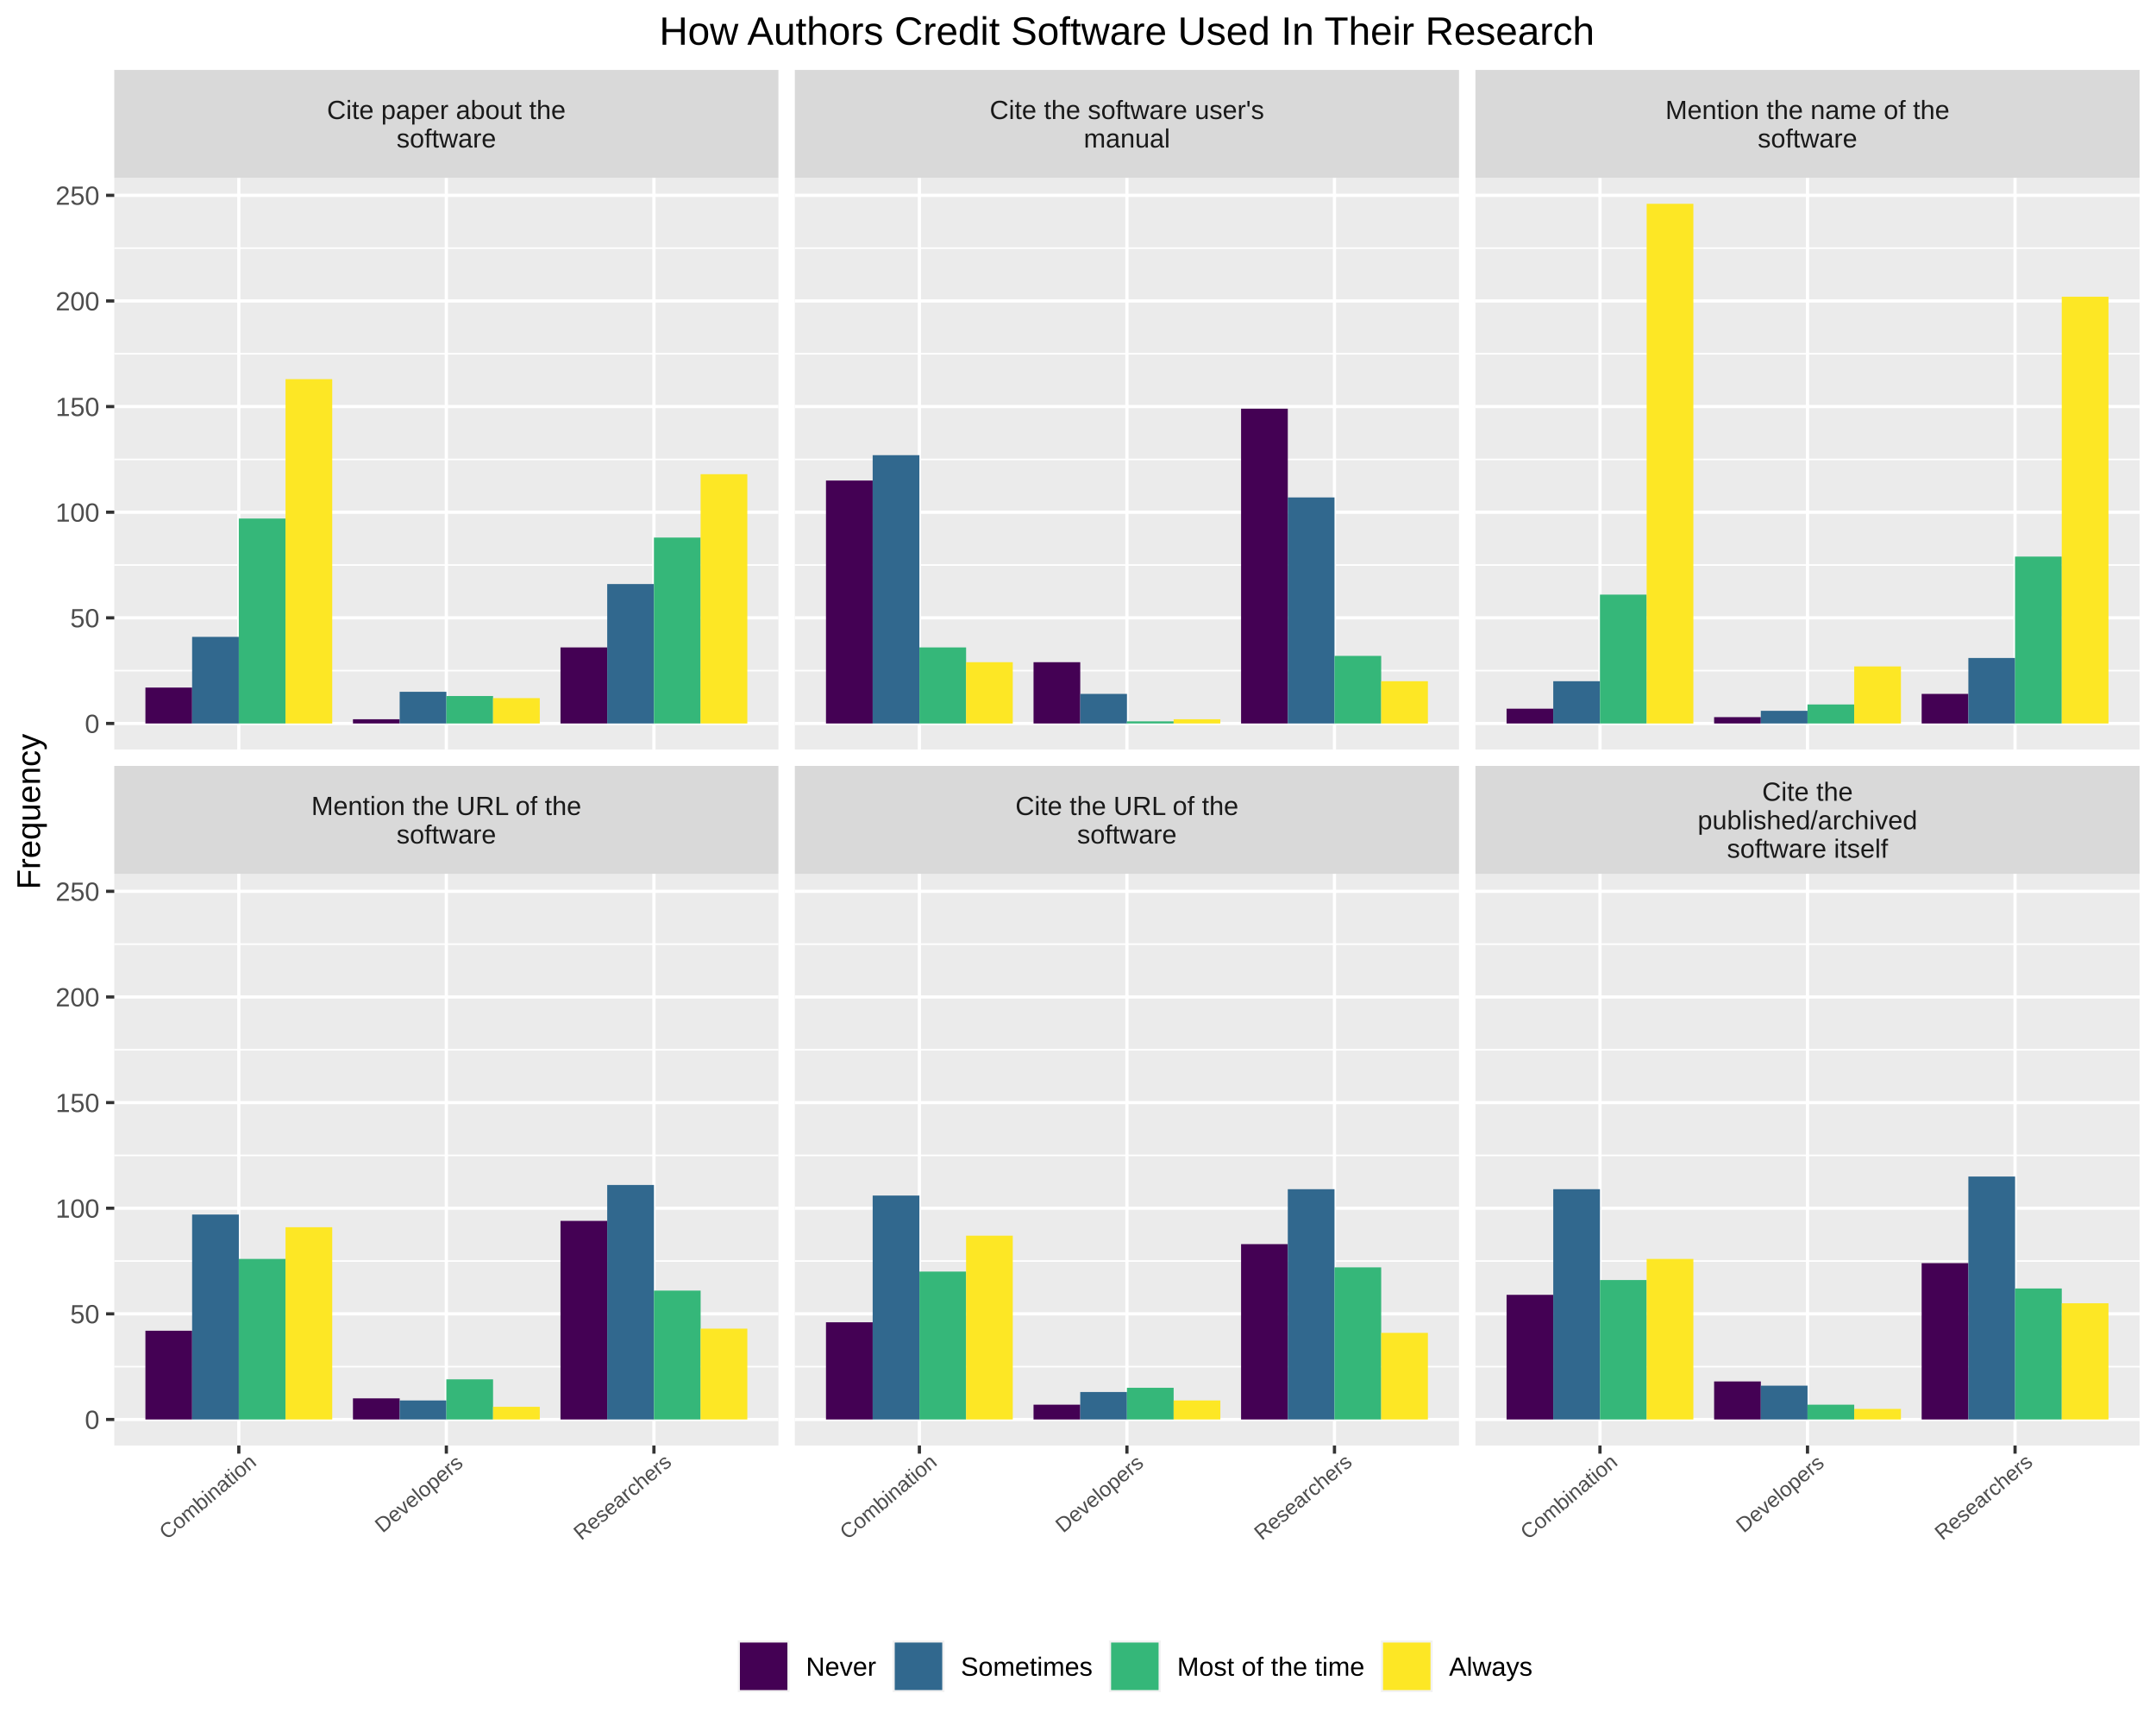
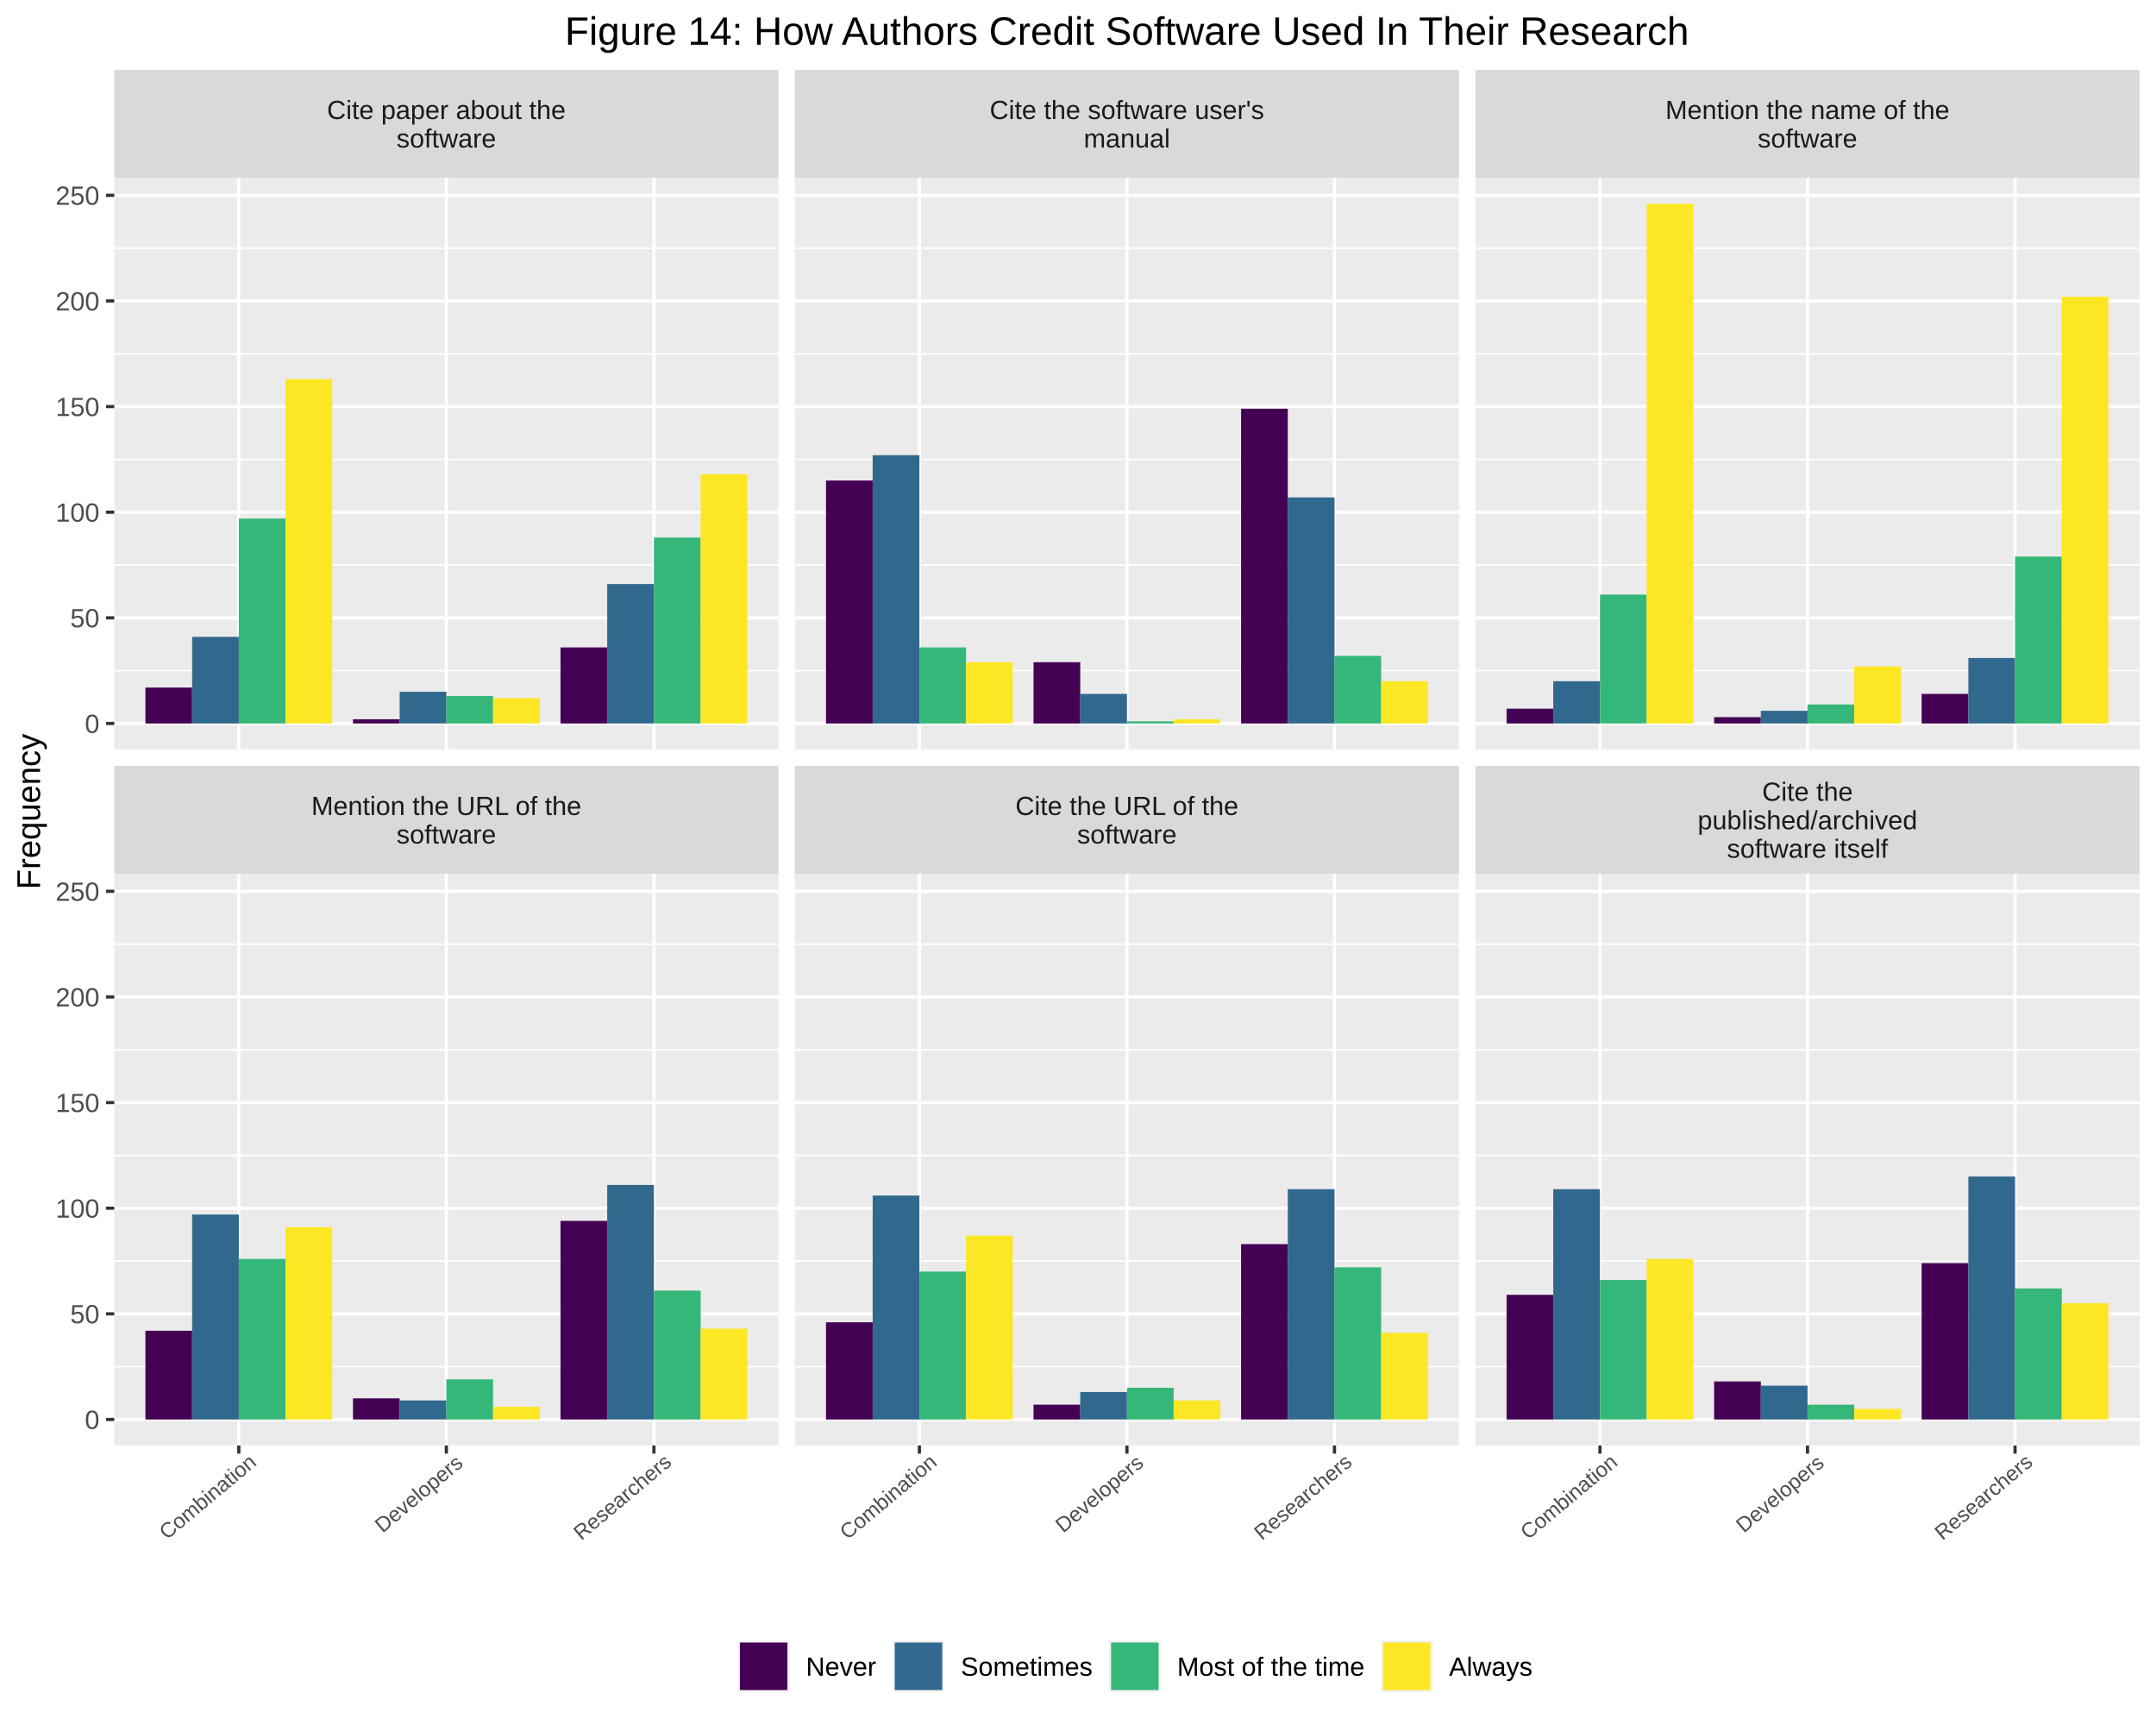
<svg xmlns="http://www.w3.org/2000/svg" class="svglite" width="720.00pt" height="576.00pt" viewBox="0 0 720.00 576.00">
  <defs>
    <style type="text/css">
    .svglite line, .svglite polyline, .svglite polygon, .svglite path, .svglite rect, .svglite circle {
      fill: none;
      stroke: #000000;
      stroke-linecap: round;
      stroke-linejoin: round;
      stroke-miterlimit: 10.00;
    }
    .svglite text {
      white-space: pre;
    }
  </style>
  </defs>
  <rect width="100%" height="100%" style="stroke: none; fill: #FFFFFF;" />
  <defs>
    <clipPath id="cpMC4wMHw3MjAuMDB8MC4wMHw1NzYuMDA=">
      <rect x="0.00" y="0.00" width="720.00" height="576.00" />
    </clipPath>
  </defs>
  <g clip-path="url(#cpMC4wMHw3MjAuMDB8MC4wMHw1NzYuMDA=)">
    <rect x="0.00" y="0.00" width="720.00" height="576.00" style="stroke-width: 1.07; stroke: #FFFFFF; fill: #FFFFFF;" />
  </g>
  <defs>
    <clipPath id="cpMzguMTZ8MjU5Ljk2fDU5LjM3fDI1MC4yNg==">
      <rect x="38.16" y="59.37" width="221.80" height="190.89" />
    </clipPath>
  </defs>
  <g clip-path="url(#cpMzguMTZ8MjU5Ljk2fDU5LjM3fDI1MC4yNg==)">
    <rect x="38.16" y="59.37" width="221.80" height="190.89" style="stroke-width: 1.07; stroke: none; fill: #EBEBEB;" />
    <polyline points="38.16,223.94 259.96,223.94 " style="stroke-width: 0.53; stroke: #FFFFFF; stroke-linecap: butt;" />
    <polyline points="38.16,188.67 259.96,188.67 " style="stroke-width: 0.53; stroke: #FFFFFF; stroke-linecap: butt;" />
    <polyline points="38.16,153.40 259.96,153.40 " style="stroke-width: 0.53; stroke: #FFFFFF; stroke-linecap: butt;" />
    <polyline points="38.16,118.13 259.96,118.13 " style="stroke-width: 0.53; stroke: #FFFFFF; stroke-linecap: butt;" />
    <polyline points="38.16,82.86 259.96,82.86 " style="stroke-width: 0.53; stroke: #FFFFFF; stroke-linecap: butt;" />
    <polyline points="38.16,241.58 259.96,241.58 " style="stroke-width: 1.07; stroke: #FFFFFF; stroke-linecap: butt;" />
    <polyline points="38.16,206.31 259.96,206.31 " style="stroke-width: 1.07; stroke: #FFFFFF; stroke-linecap: butt;" />
    <polyline points="38.16,171.04 259.96,171.04 " style="stroke-width: 1.07; stroke: #FFFFFF; stroke-linecap: butt;" />
    <polyline points="38.16,135.77 259.96,135.77 " style="stroke-width: 1.07; stroke: #FFFFFF; stroke-linecap: butt;" />
    <polyline points="38.16,100.50 259.96,100.50 " style="stroke-width: 1.07; stroke: #FFFFFF; stroke-linecap: butt;" />
    <polyline points="38.16,65.22 259.96,65.22 " style="stroke-width: 1.07; stroke: #FFFFFF; stroke-linecap: butt;" />
    <polyline points="79.75,250.26 79.75,59.37 " style="stroke-width: 1.07; stroke: #FFFFFF; stroke-linecap: butt;" />
    <polyline points="149.06,250.26 149.06,59.37 " style="stroke-width: 1.07; stroke: #FFFFFF; stroke-linecap: butt;" />
    <polyline points="218.38,250.26 218.38,59.37 " style="stroke-width: 1.07; stroke: #FFFFFF; stroke-linecap: butt;" />
    <rect x="48.56" y="229.59" width="15.60" height="11.99" style="stroke-width: 1.07; stroke: none; stroke-linecap: square; stroke-linejoin: miter; fill: #440154;" />
    <rect x="64.16" y="212.66" width="15.60" height="28.92" style="stroke-width: 1.07; stroke: none; stroke-linecap: square; stroke-linejoin: miter; fill: #31688E;" />
    <rect x="79.75" y="173.15" width="15.60" height="68.43" style="stroke-width: 1.07; stroke: none; stroke-linecap: square; stroke-linejoin: miter; fill: #35B779;" />
    <rect x="95.35" y="126.60" width="15.60" height="114.98" style="stroke-width: 1.07; stroke: none; stroke-linecap: square; stroke-linejoin: miter; fill: #FDE725;" />
    <rect x="117.87" y="240.17" width="15.60" height="1.41" style="stroke-width: 1.07; stroke: none; stroke-linecap: square; stroke-linejoin: miter; fill: #440154;" />
    <rect x="133.47" y="231.00" width="15.60" height="10.58" style="stroke-width: 1.07; stroke: none; stroke-linecap: square; stroke-linejoin: miter; fill: #31688E;" />
    <rect x="149.06" y="232.41" width="15.60" height="9.17" style="stroke-width: 1.07; stroke: none; stroke-linecap: square; stroke-linejoin: miter; fill: #35B779;" />
    <rect x="164.66" y="233.11" width="15.60" height="8.47" style="stroke-width: 1.07; stroke: none; stroke-linecap: square; stroke-linejoin: miter; fill: #FDE725;" />
    <rect x="187.18" y="216.18" width="15.60" height="25.40" style="stroke-width: 1.07; stroke: none; stroke-linecap: square; stroke-linejoin: miter; fill: #440154;" />
    <rect x="202.78" y="195.02" width="15.60" height="46.56" style="stroke-width: 1.07; stroke: none; stroke-linecap: square; stroke-linejoin: miter; fill: #31688E;" />
    <rect x="218.38" y="179.50" width="15.60" height="62.08" style="stroke-width: 1.07; stroke: none; stroke-linecap: square; stroke-linejoin: miter; fill: #35B779;" />
    <rect x="233.97" y="158.34" width="15.60" height="83.24" style="stroke-width: 1.07; stroke: none; stroke-linecap: square; stroke-linejoin: miter; fill: #FDE725;" />
  </g>
  <g clip-path="url(#cpMC4wMHw3MjAuMDB8MC4wMHw1NzYuMDA=)">
</g>
  <defs>
    <clipPath id="cpMzguMTZ8MjU5Ljk2fDI5MS43N3w0ODIuNjY=">
      <rect x="38.16" y="291.77" width="221.80" height="190.89" />
    </clipPath>
  </defs>
  <g clip-path="url(#cpMzguMTZ8MjU5Ljk2fDI5MS43N3w0ODIuNjY=)">
    <rect x="38.16" y="291.77" width="221.80" height="190.89" style="stroke-width: 1.07; stroke: none; fill: #EBEBEB;" />
    <polyline points="38.16,456.34 259.96,456.34 " style="stroke-width: 0.53; stroke: #FFFFFF; stroke-linecap: butt;" />
    <polyline points="38.16,421.07 259.96,421.07 " style="stroke-width: 0.53; stroke: #FFFFFF; stroke-linecap: butt;" />
    <polyline points="38.16,385.80 259.96,385.80 " style="stroke-width: 0.53; stroke: #FFFFFF; stroke-linecap: butt;" />
    <polyline points="38.16,350.53 259.96,350.53 " style="stroke-width: 0.53; stroke: #FFFFFF; stroke-linecap: butt;" />
    <polyline points="38.16,315.26 259.96,315.26 " style="stroke-width: 0.53; stroke: #FFFFFF; stroke-linecap: butt;" />
    <polyline points="38.16,473.98 259.96,473.98 " style="stroke-width: 1.07; stroke: #FFFFFF; stroke-linecap: butt;" />
    <polyline points="38.16,438.71 259.96,438.71 " style="stroke-width: 1.07; stroke: #FFFFFF; stroke-linecap: butt;" />
    <polyline points="38.16,403.44 259.96,403.44 " style="stroke-width: 1.07; stroke: #FFFFFF; stroke-linecap: butt;" />
    <polyline points="38.16,368.17 259.96,368.17 " style="stroke-width: 1.07; stroke: #FFFFFF; stroke-linecap: butt;" />
    <polyline points="38.16,332.90 259.96,332.90 " style="stroke-width: 1.07; stroke: #FFFFFF; stroke-linecap: butt;" />
    <polyline points="38.16,297.62 259.96,297.62 " style="stroke-width: 1.07; stroke: #FFFFFF; stroke-linecap: butt;" />
    <polyline points="79.75,482.66 79.75,291.77 " style="stroke-width: 1.07; stroke: #FFFFFF; stroke-linecap: butt;" />
    <polyline points="149.06,482.66 149.06,291.77 " style="stroke-width: 1.07; stroke: #FFFFFF; stroke-linecap: butt;" />
    <polyline points="218.38,482.66 218.38,291.77 " style="stroke-width: 1.07; stroke: #FFFFFF; stroke-linecap: butt;" />
    <rect x="48.56" y="444.35" width="15.60" height="29.63" style="stroke-width: 1.07; stroke: none; stroke-linecap: square; stroke-linejoin: miter; fill: #440154;" />
    <rect x="64.16" y="405.55" width="15.60" height="68.43" style="stroke-width: 1.07; stroke: none; stroke-linecap: square; stroke-linejoin: miter; fill: #31688E;" />
    <rect x="79.75" y="420.37" width="15.60" height="53.61" style="stroke-width: 1.07; stroke: none; stroke-linecap: square; stroke-linejoin: miter; fill: #35B779;" />
    <rect x="95.35" y="409.79" width="15.60" height="64.19" style="stroke-width: 1.07; stroke: none; stroke-linecap: square; stroke-linejoin: miter; fill: #FDE725;" />
    <rect x="117.87" y="466.93" width="15.60" height="7.05" style="stroke-width: 1.07; stroke: none; stroke-linecap: square; stroke-linejoin: miter; fill: #440154;" />
    <rect x="133.47" y="467.63" width="15.60" height="6.35" style="stroke-width: 1.07; stroke: none; stroke-linecap: square; stroke-linejoin: miter; fill: #31688E;" />
    <rect x="149.06" y="460.58" width="15.60" height="13.40" style="stroke-width: 1.07; stroke: none; stroke-linecap: square; stroke-linejoin: miter; fill: #35B779;" />
    <rect x="164.66" y="469.75" width="15.60" height="4.23" style="stroke-width: 1.07; stroke: none; stroke-linecap: square; stroke-linejoin: miter; fill: #FDE725;" />
    <rect x="187.18" y="407.67" width="15.60" height="66.31" style="stroke-width: 1.07; stroke: none; stroke-linecap: square; stroke-linejoin: miter; fill: #440154;" />
    <rect x="202.78" y="395.68" width="15.60" height="78.30" style="stroke-width: 1.07; stroke: none; stroke-linecap: square; stroke-linejoin: miter; fill: #31688E;" />
    <rect x="218.38" y="430.95" width="15.60" height="43.03" style="stroke-width: 1.07; stroke: none; stroke-linecap: square; stroke-linejoin: miter; fill: #35B779;" />
    <rect x="233.97" y="443.65" width="15.60" height="30.33" style="stroke-width: 1.07; stroke: none; stroke-linecap: square; stroke-linejoin: miter; fill: #FDE725;" />
  </g>
  <g clip-path="url(#cpMC4wMHw3MjAuMDB8MC4wMHw1NzYuMDA=)">
</g>
  <defs>
    <clipPath id="cpMjY1LjQ0fDQ4Ny4yNHw1OS4zN3wyNTAuMjY=">
      <rect x="265.44" y="59.37" width="221.80" height="190.89" />
    </clipPath>
  </defs>
  <g clip-path="url(#cpMjY1LjQ0fDQ4Ny4yNHw1OS4zN3wyNTAuMjY=)">
    <rect x="265.44" y="59.37" width="221.80" height="190.89" style="stroke-width: 1.07; stroke: none; fill: #EBEBEB;" />
    <polyline points="265.44,223.94 487.24,223.94 " style="stroke-width: 0.53; stroke: #FFFFFF; stroke-linecap: butt;" />
    <polyline points="265.44,188.67 487.24,188.67 " style="stroke-width: 0.53; stroke: #FFFFFF; stroke-linecap: butt;" />
    <polyline points="265.44,153.40 487.24,153.40 " style="stroke-width: 0.53; stroke: #FFFFFF; stroke-linecap: butt;" />
    <polyline points="265.44,118.13 487.24,118.13 " style="stroke-width: 0.53; stroke: #FFFFFF; stroke-linecap: butt;" />
    <polyline points="265.44,82.86 487.24,82.86 " style="stroke-width: 0.53; stroke: #FFFFFF; stroke-linecap: butt;" />
    <polyline points="265.44,241.58 487.24,241.58 " style="stroke-width: 1.07; stroke: #FFFFFF; stroke-linecap: butt;" />
    <polyline points="265.44,206.31 487.24,206.31 " style="stroke-width: 1.07; stroke: #FFFFFF; stroke-linecap: butt;" />
    <polyline points="265.44,171.04 487.24,171.04 " style="stroke-width: 1.07; stroke: #FFFFFF; stroke-linecap: butt;" />
    <polyline points="265.44,135.77 487.24,135.77 " style="stroke-width: 1.07; stroke: #FFFFFF; stroke-linecap: butt;" />
    <polyline points="265.44,100.50 487.24,100.50 " style="stroke-width: 1.07; stroke: #FFFFFF; stroke-linecap: butt;" />
    <polyline points="265.44,65.22 487.24,65.22 " style="stroke-width: 1.07; stroke: #FFFFFF; stroke-linecap: butt;" />
    <polyline points="307.03,250.26 307.03,59.37 " style="stroke-width: 1.07; stroke: #FFFFFF; stroke-linecap: butt;" />
    <polyline points="376.34,250.26 376.34,59.37 " style="stroke-width: 1.07; stroke: #FFFFFF; stroke-linecap: butt;" />
    <polyline points="445.65,250.26 445.65,59.37 " style="stroke-width: 1.07; stroke: #FFFFFF; stroke-linecap: butt;" />
    <rect x="275.84" y="160.46" width="15.60" height="81.12" style="stroke-width: 1.07; stroke: none; stroke-linecap: square; stroke-linejoin: miter; fill: #440154;" />
    <rect x="291.43" y="151.99" width="15.60" height="89.59" style="stroke-width: 1.07; stroke: none; stroke-linecap: square; stroke-linejoin: miter; fill: #31688E;" />
    <rect x="307.03" y="216.18" width="15.60" height="25.40" style="stroke-width: 1.07; stroke: none; stroke-linecap: square; stroke-linejoin: miter; fill: #35B779;" />
    <rect x="322.62" y="221.12" width="15.60" height="20.46" style="stroke-width: 1.07; stroke: none; stroke-linecap: square; stroke-linejoin: miter; fill: #FDE725;" />
    <rect x="345.15" y="221.12" width="15.60" height="20.46" style="stroke-width: 1.07; stroke: none; stroke-linecap: square; stroke-linejoin: miter; fill: #440154;" />
    <rect x="360.75" y="231.70" width="15.60" height="9.88" style="stroke-width: 1.07; stroke: none; stroke-linecap: square; stroke-linejoin: miter; fill: #31688E;" />
    <rect x="376.34" y="240.87" width="15.60" height="0.71" style="stroke-width: 1.07; stroke: none; stroke-linecap: square; stroke-linejoin: miter; fill: #35B779;" />
    <rect x="391.94" y="240.17" width="15.60" height="1.41" style="stroke-width: 1.07; stroke: none; stroke-linecap: square; stroke-linejoin: miter; fill: #FDE725;" />
    <rect x="414.46" y="136.47" width="15.60" height="105.11" style="stroke-width: 1.07; stroke: none; stroke-linecap: square; stroke-linejoin: miter; fill: #440154;" />
    <rect x="430.06" y="166.10" width="15.60" height="75.48" style="stroke-width: 1.07; stroke: none; stroke-linecap: square; stroke-linejoin: miter; fill: #31688E;" />
    <rect x="445.65" y="219.01" width="15.60" height="22.57" style="stroke-width: 1.07; stroke: none; stroke-linecap: square; stroke-linejoin: miter; fill: #35B779;" />
    <rect x="461.25" y="227.47" width="15.60" height="14.11" style="stroke-width: 1.07; stroke: none; stroke-linecap: square; stroke-linejoin: miter; fill: #FDE725;" />
  </g>
  <g clip-path="url(#cpMC4wMHw3MjAuMDB8MC4wMHw1NzYuMDA=)">
</g>
  <defs>
    <clipPath id="cpMjY1LjQ0fDQ4Ny4yNHwyOTEuNzd8NDgyLjY2">
      <rect x="265.44" y="291.77" width="221.80" height="190.89" />
    </clipPath>
  </defs>
  <g clip-path="url(#cpMjY1LjQ0fDQ4Ny4yNHwyOTEuNzd8NDgyLjY2)">
    <rect x="265.44" y="291.77" width="221.80" height="190.89" style="stroke-width: 1.07; stroke: none; fill: #EBEBEB;" />
    <polyline points="265.44,456.34 487.24,456.34 " style="stroke-width: 0.53; stroke: #FFFFFF; stroke-linecap: butt;" />
    <polyline points="265.44,421.07 487.24,421.07 " style="stroke-width: 0.53; stroke: #FFFFFF; stroke-linecap: butt;" />
    <polyline points="265.44,385.80 487.24,385.80 " style="stroke-width: 0.53; stroke: #FFFFFF; stroke-linecap: butt;" />
    <polyline points="265.44,350.53 487.24,350.53 " style="stroke-width: 0.53; stroke: #FFFFFF; stroke-linecap: butt;" />
    <polyline points="265.44,315.26 487.24,315.26 " style="stroke-width: 0.53; stroke: #FFFFFF; stroke-linecap: butt;" />
    <polyline points="265.44,473.98 487.24,473.98 " style="stroke-width: 1.07; stroke: #FFFFFF; stroke-linecap: butt;" />
    <polyline points="265.44,438.71 487.24,438.71 " style="stroke-width: 1.07; stroke: #FFFFFF; stroke-linecap: butt;" />
    <polyline points="265.44,403.44 487.24,403.44 " style="stroke-width: 1.07; stroke: #FFFFFF; stroke-linecap: butt;" />
    <polyline points="265.44,368.17 487.24,368.17 " style="stroke-width: 1.07; stroke: #FFFFFF; stroke-linecap: butt;" />
    <polyline points="265.44,332.90 487.24,332.90 " style="stroke-width: 1.07; stroke: #FFFFFF; stroke-linecap: butt;" />
    <polyline points="265.44,297.62 487.24,297.62 " style="stroke-width: 1.07; stroke: #FFFFFF; stroke-linecap: butt;" />
    <polyline points="307.03,482.66 307.03,291.77 " style="stroke-width: 1.07; stroke: #FFFFFF; stroke-linecap: butt;" />
    <polyline points="376.34,482.66 376.34,291.77 " style="stroke-width: 1.07; stroke: #FFFFFF; stroke-linecap: butt;" />
    <polyline points="445.65,482.66 445.65,291.77 " style="stroke-width: 1.07; stroke: #FFFFFF; stroke-linecap: butt;" />
    <rect x="275.84" y="441.53" width="15.60" height="32.45" style="stroke-width: 1.07; stroke: none; stroke-linecap: square; stroke-linejoin: miter; fill: #440154;" />
    <rect x="291.43" y="399.21" width="15.60" height="74.77" style="stroke-width: 1.07; stroke: none; stroke-linecap: square; stroke-linejoin: miter; fill: #31688E;" />
    <rect x="307.03" y="424.60" width="15.60" height="49.38" style="stroke-width: 1.07; stroke: none; stroke-linecap: square; stroke-linejoin: miter; fill: #35B779;" />
    <rect x="322.62" y="412.61" width="15.60" height="61.37" style="stroke-width: 1.07; stroke: none; stroke-linecap: square; stroke-linejoin: miter; fill: #FDE725;" />
    <rect x="345.15" y="469.04" width="15.60" height="4.94" style="stroke-width: 1.07; stroke: none; stroke-linecap: square; stroke-linejoin: miter; fill: #440154;" />
    <rect x="360.75" y="464.81" width="15.60" height="9.17" style="stroke-width: 1.07; stroke: none; stroke-linecap: square; stroke-linejoin: miter; fill: #31688E;" />
    <rect x="376.34" y="463.40" width="15.60" height="10.58" style="stroke-width: 1.07; stroke: none; stroke-linecap: square; stroke-linejoin: miter; fill: #35B779;" />
    <rect x="391.94" y="467.63" width="15.60" height="6.35" style="stroke-width: 1.07; stroke: none; stroke-linecap: square; stroke-linejoin: miter; fill: #FDE725;" />
    <rect x="414.46" y="415.43" width="15.60" height="58.55" style="stroke-width: 1.07; stroke: none; stroke-linecap: square; stroke-linejoin: miter; fill: #440154;" />
    <rect x="430.06" y="397.09" width="15.60" height="76.89" style="stroke-width: 1.07; stroke: none; stroke-linecap: square; stroke-linejoin: miter; fill: #31688E;" />
    <rect x="445.65" y="423.19" width="15.60" height="50.79" style="stroke-width: 1.07; stroke: none; stroke-linecap: square; stroke-linejoin: miter; fill: #35B779;" />
    <rect x="461.25" y="445.06" width="15.60" height="28.92" style="stroke-width: 1.07; stroke: none; stroke-linecap: square; stroke-linejoin: miter; fill: #FDE725;" />
  </g>
  <g clip-path="url(#cpMC4wMHw3MjAuMDB8MC4wMHw1NzYuMDA=)">
</g>
  <defs>
    <clipPath id="cpNDkyLjcyfDcxNC41Mnw1OS4zN3wyNTAuMjY=">
      <rect x="492.72" y="59.37" width="221.80" height="190.89" />
    </clipPath>
  </defs>
  <g clip-path="url(#cpNDkyLjcyfDcxNC41Mnw1OS4zN3wyNTAuMjY=)">
    <rect x="492.72" y="59.37" width="221.80" height="190.89" style="stroke-width: 1.07; stroke: none; fill: #EBEBEB;" />
    <polyline points="492.72,223.94 714.52,223.94 " style="stroke-width: 0.53; stroke: #FFFFFF; stroke-linecap: butt;" />
    <polyline points="492.72,188.67 714.52,188.67 " style="stroke-width: 0.53; stroke: #FFFFFF; stroke-linecap: butt;" />
    <polyline points="492.72,153.40 714.52,153.40 " style="stroke-width: 0.53; stroke: #FFFFFF; stroke-linecap: butt;" />
    <polyline points="492.72,118.13 714.52,118.13 " style="stroke-width: 0.53; stroke: #FFFFFF; stroke-linecap: butt;" />
    <polyline points="492.72,82.86 714.52,82.86 " style="stroke-width: 0.53; stroke: #FFFFFF; stroke-linecap: butt;" />
    <polyline points="492.72,241.58 714.52,241.58 " style="stroke-width: 1.07; stroke: #FFFFFF; stroke-linecap: butt;" />
    <polyline points="492.72,206.31 714.52,206.31 " style="stroke-width: 1.07; stroke: #FFFFFF; stroke-linecap: butt;" />
    <polyline points="492.72,171.04 714.52,171.04 " style="stroke-width: 1.07; stroke: #FFFFFF; stroke-linecap: butt;" />
    <polyline points="492.72,135.77 714.52,135.77 " style="stroke-width: 1.07; stroke: #FFFFFF; stroke-linecap: butt;" />
    <polyline points="492.72,100.50 714.52,100.50 " style="stroke-width: 1.07; stroke: #FFFFFF; stroke-linecap: butt;" />
    <polyline points="492.72,65.22 714.52,65.22 " style="stroke-width: 1.07; stroke: #FFFFFF; stroke-linecap: butt;" />
    <polyline points="534.31,250.26 534.31,59.37 " style="stroke-width: 1.07; stroke: #FFFFFF; stroke-linecap: butt;" />
    <polyline points="603.62,250.26 603.62,59.37 " style="stroke-width: 1.07; stroke: #FFFFFF; stroke-linecap: butt;" />
    <polyline points="672.93,250.26 672.93,59.37 " style="stroke-width: 1.07; stroke: #FFFFFF; stroke-linecap: butt;" />
    <rect x="503.12" y="236.64" width="15.60" height="4.94" style="stroke-width: 1.07; stroke: none; stroke-linecap: square; stroke-linejoin: miter; fill: #440154;" />
    <rect x="518.71" y="227.47" width="15.60" height="14.11" style="stroke-width: 1.07; stroke: none; stroke-linecap: square; stroke-linejoin: miter; fill: #31688E;" />
    <rect x="534.31" y="198.55" width="15.60" height="43.03" style="stroke-width: 1.07; stroke: none; stroke-linecap: square; stroke-linejoin: miter; fill: #35B779;" />
    <rect x="549.90" y="68.05" width="15.60" height="173.53" style="stroke-width: 1.07; stroke: none; stroke-linecap: square; stroke-linejoin: miter; fill: #FDE725;" />
    <rect x="572.43" y="239.46" width="15.60" height="2.12" style="stroke-width: 1.07; stroke: none; stroke-linecap: square; stroke-linejoin: miter; fill: #440154;" />
    <rect x="588.03" y="237.35" width="15.60" height="4.23" style="stroke-width: 1.07; stroke: none; stroke-linecap: square; stroke-linejoin: miter; fill: #31688E;" />
    <rect x="603.62" y="235.23" width="15.60" height="6.35" style="stroke-width: 1.07; stroke: none; stroke-linecap: square; stroke-linejoin: miter; fill: #35B779;" />
    <rect x="619.22" y="222.53" width="15.60" height="19.05" style="stroke-width: 1.07; stroke: none; stroke-linecap: square; stroke-linejoin: miter; fill: #FDE725;" />
    <rect x="641.74" y="231.70" width="15.60" height="9.88" style="stroke-width: 1.07; stroke: none; stroke-linecap: square; stroke-linejoin: miter; fill: #440154;" />
    <rect x="657.34" y="219.71" width="15.60" height="21.87" style="stroke-width: 1.07; stroke: none; stroke-linecap: square; stroke-linejoin: miter; fill: #31688E;" />
    <rect x="672.93" y="185.85" width="15.60" height="55.73" style="stroke-width: 1.07; stroke: none; stroke-linecap: square; stroke-linejoin: miter; fill: #35B779;" />
    <rect x="688.53" y="99.08" width="15.60" height="142.50" style="stroke-width: 1.07; stroke: none; stroke-linecap: square; stroke-linejoin: miter; fill: #FDE725;" />
  </g>
  <g clip-path="url(#cpMC4wMHw3MjAuMDB8MC4wMHw1NzYuMDA=)">
</g>
  <defs>
    <clipPath id="cpNDkyLjcyfDcxNC41MnwyOTEuNzd8NDgyLjY2">
      <rect x="492.72" y="291.77" width="221.80" height="190.89" />
    </clipPath>
  </defs>
  <g clip-path="url(#cpNDkyLjcyfDcxNC41MnwyOTEuNzd8NDgyLjY2)">
    <rect x="492.72" y="291.77" width="221.80" height="190.89" style="stroke-width: 1.07; stroke: none; fill: #EBEBEB;" />
    <polyline points="492.72,456.34 714.52,456.34 " style="stroke-width: 0.53; stroke: #FFFFFF; stroke-linecap: butt;" />
    <polyline points="492.72,421.07 714.52,421.07 " style="stroke-width: 0.53; stroke: #FFFFFF; stroke-linecap: butt;" />
    <polyline points="492.72,385.80 714.52,385.80 " style="stroke-width: 0.53; stroke: #FFFFFF; stroke-linecap: butt;" />
    <polyline points="492.72,350.53 714.52,350.53 " style="stroke-width: 0.53; stroke: #FFFFFF; stroke-linecap: butt;" />
    <polyline points="492.72,315.26 714.52,315.26 " style="stroke-width: 0.53; stroke: #FFFFFF; stroke-linecap: butt;" />
    <polyline points="492.72,473.98 714.52,473.98 " style="stroke-width: 1.07; stroke: #FFFFFF; stroke-linecap: butt;" />
    <polyline points="492.72,438.71 714.52,438.71 " style="stroke-width: 1.07; stroke: #FFFFFF; stroke-linecap: butt;" />
    <polyline points="492.72,403.44 714.52,403.44 " style="stroke-width: 1.07; stroke: #FFFFFF; stroke-linecap: butt;" />
    <polyline points="492.72,368.17 714.52,368.17 " style="stroke-width: 1.07; stroke: #FFFFFF; stroke-linecap: butt;" />
    <polyline points="492.72,332.90 714.52,332.90 " style="stroke-width: 1.07; stroke: #FFFFFF; stroke-linecap: butt;" />
    <polyline points="492.72,297.62 714.52,297.62 " style="stroke-width: 1.07; stroke: #FFFFFF; stroke-linecap: butt;" />
    <polyline points="534.31,482.66 534.31,291.77 " style="stroke-width: 1.07; stroke: #FFFFFF; stroke-linecap: butt;" />
    <polyline points="603.62,482.66 603.62,291.77 " style="stroke-width: 1.07; stroke: #FFFFFF; stroke-linecap: butt;" />
    <polyline points="672.93,482.66 672.93,291.77 " style="stroke-width: 1.07; stroke: #FFFFFF; stroke-linecap: butt;" />
    <rect x="503.12" y="432.36" width="15.60" height="41.62" style="stroke-width: 1.07; stroke: none; stroke-linecap: square; stroke-linejoin: miter; fill: #440154;" />
    <rect x="518.71" y="397.09" width="15.60" height="76.89" style="stroke-width: 1.07; stroke: none; stroke-linecap: square; stroke-linejoin: miter; fill: #31688E;" />
    <rect x="534.31" y="427.42" width="15.60" height="46.56" style="stroke-width: 1.07; stroke: none; stroke-linecap: square; stroke-linejoin: miter; fill: #35B779;" />
    <rect x="549.90" y="420.37" width="15.60" height="53.61" style="stroke-width: 1.07; stroke: none; stroke-linecap: square; stroke-linejoin: miter; fill: #FDE725;" />
    <rect x="572.43" y="461.28" width="15.60" height="12.70" style="stroke-width: 1.07; stroke: none; stroke-linecap: square; stroke-linejoin: miter; fill: #440154;" />
    <rect x="588.03" y="462.69" width="15.60" height="11.29" style="stroke-width: 1.07; stroke: none; stroke-linecap: square; stroke-linejoin: miter; fill: #31688E;" />
    <rect x="603.62" y="469.04" width="15.60" height="4.94" style="stroke-width: 1.07; stroke: none; stroke-linecap: square; stroke-linejoin: miter; fill: #35B779;" />
    <rect x="619.22" y="470.45" width="15.60" height="3.53" style="stroke-width: 1.07; stroke: none; stroke-linecap: square; stroke-linejoin: miter; fill: #FDE725;" />
    <rect x="641.74" y="421.78" width="15.60" height="52.20" style="stroke-width: 1.07; stroke: none; stroke-linecap: square; stroke-linejoin: miter; fill: #440154;" />
    <rect x="657.34" y="392.86" width="15.60" height="81.12" style="stroke-width: 1.07; stroke: none; stroke-linecap: square; stroke-linejoin: miter; fill: #31688E;" />
    <rect x="672.93" y="430.24" width="15.60" height="43.74" style="stroke-width: 1.07; stroke: none; stroke-linecap: square; stroke-linejoin: miter; fill: #35B779;" />
    <rect x="688.53" y="435.18" width="15.60" height="38.80" style="stroke-width: 1.07; stroke: none; stroke-linecap: square; stroke-linejoin: miter; fill: #FDE725;" />
  </g>
  <g clip-path="url(#cpMC4wMHw3MjAuMDB8MC4wMHw1NzYuMDA=)">
</g>
  <defs>
    <clipPath id="cpMzguMTZ8MjU5Ljk2fDI1NS43NHwyOTEuNzc=">
      <rect x="38.16" y="255.74" width="221.80" height="36.03" />
    </clipPath>
  </defs>
  <g clip-path="url(#cpMzguMTZ8MjU5Ljk2fDI1NS43NHwyOTEuNzc=)">
    <rect x="38.16" y="255.74" width="221.80" height="36.03" style="stroke-width: 1.07; stroke: none; fill: #D9D9D9;" />
    <text x="149.06" y="272.15" text-anchor="middle" style="font-size: 8.80px;fill: #1A1A1A; font-family: &quot;Arial&quot;;" textLength="90.47px" lengthAdjust="spacingAndGlyphs">Mention the URL of the</text>
    <text x="149.06" y="281.66" text-anchor="middle" style="font-size: 8.80px;fill: #1A1A1A; font-family: &quot;Arial&quot;;" textLength="33.25px" lengthAdjust="spacingAndGlyphs">software</text>
  </g>
  <g clip-path="url(#cpMC4wMHw3MjAuMDB8MC4wMHw1NzYuMDA=)">
</g>
  <defs>
    <clipPath id="cpMjY1LjQ0fDQ4Ny4yNHwyNTUuNzR8MjkxLjc3">
      <rect x="265.44" y="255.74" width="221.80" height="36.03" />
    </clipPath>
  </defs>
  <g clip-path="url(#cpMjY1LjQ0fDQ4Ny4yNHwyNTUuNzR8MjkxLjc3)">
    <rect x="265.44" y="255.74" width="221.80" height="36.03" style="stroke-width: 1.07; stroke: none; fill: #D9D9D9;" />
    <text x="376.34" y="272.15" text-anchor="middle" style="font-size: 8.80px;fill: #1A1A1A; font-family: &quot;Arial&quot;;" textLength="74.80px" lengthAdjust="spacingAndGlyphs">Cite the URL of the</text>
    <text x="376.34" y="281.66" text-anchor="middle" style="font-size: 8.80px;fill: #1A1A1A; font-family: &quot;Arial&quot;;" textLength="33.25px" lengthAdjust="spacingAndGlyphs">software</text>
  </g>
  <g clip-path="url(#cpMC4wMHw3MjAuMDB8MC4wMHw1NzYuMDA=)">
</g>
  <defs>
    <clipPath id="cpNDkyLjcyfDcxNC41MnwyNTUuNzR8MjkxLjc3">
      <rect x="492.72" y="255.74" width="221.80" height="36.03" />
    </clipPath>
  </defs>
  <g clip-path="url(#cpNDkyLjcyfDcxNC41MnwyNTUuNzR8MjkxLjc3)">
    <rect x="492.72" y="255.74" width="221.80" height="36.03" style="stroke-width: 1.07; stroke: none; fill: #D9D9D9;" />
    <text x="603.62" y="267.40" text-anchor="middle" style="font-size: 8.80px;fill: #1A1A1A; font-family: &quot;Arial&quot;;" textLength="30.31px" lengthAdjust="spacingAndGlyphs">Cite the</text>
    <text x="603.62" y="276.91" text-anchor="middle" style="font-size: 8.80px;fill: #1A1A1A; font-family: &quot;Arial&quot;;" textLength="73.38px" lengthAdjust="spacingAndGlyphs">published/archived</text>
    <text x="603.62" y="286.41" text-anchor="middle" style="font-size: 8.80px;fill: #1A1A1A; font-family: &quot;Arial&quot;;" textLength="53.77px" lengthAdjust="spacingAndGlyphs">software itself</text>
  </g>
  <g clip-path="url(#cpMC4wMHw3MjAuMDB8MC4wMHw1NzYuMDA=)">
</g>
  <defs>
    <clipPath id="cpMzguMTZ8MjU5Ljk2fDIzLjM0fDU5LjM3">
      <rect x="38.16" y="23.34" width="221.80" height="36.03" />
    </clipPath>
  </defs>
  <g clip-path="url(#cpMzguMTZ8MjU5Ljk2fDIzLjM0fDU5LjM3)">
    <rect x="38.16" y="23.34" width="221.80" height="36.03" style="stroke-width: 1.07; stroke: none; fill: #D9D9D9;" />
    <text x="149.06" y="39.75" text-anchor="middle" style="font-size: 8.80px;fill: #1A1A1A; font-family: &quot;Arial&quot;;" textLength="79.73px" lengthAdjust="spacingAndGlyphs">Cite paper about the</text>
    <text x="149.06" y="49.26" text-anchor="middle" style="font-size: 8.80px;fill: #1A1A1A; font-family: &quot;Arial&quot;;" textLength="33.25px" lengthAdjust="spacingAndGlyphs">software</text>
  </g>
  <g clip-path="url(#cpMC4wMHw3MjAuMDB8MC4wMHw1NzYuMDA=)">
</g>
  <defs>
    <clipPath id="cpMjY1LjQ0fDQ4Ny4yNHwyMy4zNHw1OS4zNw==">
      <rect x="265.44" y="23.34" width="221.80" height="36.03" />
    </clipPath>
  </defs>
  <g clip-path="url(#cpMjY1LjQ0fDQ4Ny4yNHwyMy4zNHw1OS4zNw==)">
    <rect x="265.44" y="23.34" width="221.80" height="36.03" style="stroke-width: 1.07; stroke: none; fill: #D9D9D9;" />
    <text x="376.34" y="39.75" text-anchor="middle" style="font-size: 8.80px;fill: #1A1A1A; font-family: &quot;Arial&quot;;" textLength="91.64px" lengthAdjust="spacingAndGlyphs">Cite the software user's</text>
    <text x="376.34" y="49.26" text-anchor="middle" style="font-size: 8.80px;fill: #1A1A1A; font-family: &quot;Arial&quot;;" textLength="28.86px" lengthAdjust="spacingAndGlyphs">manual</text>
  </g>
  <g clip-path="url(#cpMC4wMHw3MjAuMDB8MC4wMHw1NzYuMDA=)">
</g>
  <defs>
    <clipPath id="cpNDkyLjcyfDcxNC41MnwyMy4zNHw1OS4zNw==">
      <rect x="492.72" y="23.34" width="221.80" height="36.03" />
    </clipPath>
  </defs>
  <g clip-path="url(#cpNDkyLjcyfDcxNC41MnwyMy4zNHw1OS4zNw==)">
    <rect x="492.72" y="23.34" width="221.80" height="36.03" style="stroke-width: 1.07; stroke: none; fill: #D9D9D9;" />
    <text x="603.62" y="39.75" text-anchor="middle" style="font-size: 8.80px;fill: #1A1A1A; font-family: &quot;Arial&quot;;" textLength="94.89px" lengthAdjust="spacingAndGlyphs">Mention the name of the</text>
    <text x="603.62" y="49.26" text-anchor="middle" style="font-size: 8.80px;fill: #1A1A1A; font-family: &quot;Arial&quot;;" textLength="33.25px" lengthAdjust="spacingAndGlyphs">software</text>
  </g>
  <g clip-path="url(#cpMC4wMHw3MjAuMDB8MC4wMHw1NzYuMDA=)">
    <polyline points="79.75,485.40 79.75,482.66 " style="stroke-width: 1.07; stroke: #333333; stroke-linecap: butt;" />
    <polyline points="149.06,485.40 149.06,482.66 " style="stroke-width: 1.07; stroke: #333333; stroke-linecap: butt;" />
    <polyline points="218.38,485.40 218.38,482.66 " style="stroke-width: 1.07; stroke: #333333; stroke-linecap: butt;" />
    <text transform="translate(86.02,488.92) rotate(-40)" text-anchor="end" style="font-size: 7.04px;fill: #4D4D4D; font-family: &quot;Arial&quot;;" textLength="39.46px" lengthAdjust="spacingAndGlyphs">Combination</text>
    <text transform="translate(155.03,489.17) rotate(-40)" text-anchor="end" style="font-size: 7.04px;fill: #4D4D4D; font-family: &quot;Arial&quot;;" textLength="35.55px" lengthAdjust="spacingAndGlyphs">Developers</text>
    <text transform="translate(224.67,488.89) rotate(-40)" text-anchor="end" style="font-size: 7.04px;fill: #4D4D4D; font-family: &quot;Arial&quot;;" textLength="39.84px" lengthAdjust="spacingAndGlyphs">Researchers</text>
    <polyline points="307.03,485.40 307.03,482.66 " style="stroke-width: 1.07; stroke: #333333; stroke-linecap: butt;" />
    <polyline points="376.34,485.40 376.34,482.66 " style="stroke-width: 1.07; stroke: #333333; stroke-linecap: butt;" />
    <polyline points="445.65,485.40 445.65,482.66 " style="stroke-width: 1.07; stroke: #333333; stroke-linecap: butt;" />
    <text transform="translate(313.30,488.92) rotate(-40)" text-anchor="end" style="font-size: 7.04px;fill: #4D4D4D; font-family: &quot;Arial&quot;;" textLength="39.46px" lengthAdjust="spacingAndGlyphs">Combination</text>
    <text transform="translate(382.31,489.17) rotate(-40)" text-anchor="end" style="font-size: 7.04px;fill: #4D4D4D; font-family: &quot;Arial&quot;;" textLength="35.55px" lengthAdjust="spacingAndGlyphs">Developers</text>
    <text transform="translate(451.95,488.89) rotate(-40)" text-anchor="end" style="font-size: 7.04px;fill: #4D4D4D; font-family: &quot;Arial&quot;;" textLength="39.84px" lengthAdjust="spacingAndGlyphs">Researchers</text>
    <polyline points="534.31,485.40 534.31,482.66 " style="stroke-width: 1.07; stroke: #333333; stroke-linecap: butt;" />
    <polyline points="603.62,485.40 603.62,482.66 " style="stroke-width: 1.07; stroke: #333333; stroke-linecap: butt;" />
    <polyline points="672.93,485.40 672.93,482.66 " style="stroke-width: 1.07; stroke: #333333; stroke-linecap: butt;" />
    <text transform="translate(540.58,488.92) rotate(-40)" text-anchor="end" style="font-size: 7.04px;fill: #4D4D4D; font-family: &quot;Arial&quot;;" textLength="39.46px" lengthAdjust="spacingAndGlyphs">Combination</text>
    <text transform="translate(609.59,489.17) rotate(-40)" text-anchor="end" style="font-size: 7.04px;fill: #4D4D4D; font-family: &quot;Arial&quot;;" textLength="35.55px" lengthAdjust="spacingAndGlyphs">Developers</text>
    <text transform="translate(679.23,488.89) rotate(-40)" text-anchor="end" style="font-size: 7.04px;fill: #4D4D4D; font-family: &quot;Arial&quot;;" textLength="39.84px" lengthAdjust="spacingAndGlyphs">Researchers</text>
    <text x="33.23" y="244.73" text-anchor="end" style="font-size: 8.80px;fill: #4D4D4D; font-family: &quot;Arial&quot;;" textLength="4.90px" lengthAdjust="spacingAndGlyphs">0</text>
    <text x="33.23" y="209.46" text-anchor="end" style="font-size: 8.80px;fill: #4D4D4D; font-family: &quot;Arial&quot;;" textLength="9.79px" lengthAdjust="spacingAndGlyphs">50</text>
    <text x="33.23" y="174.19" text-anchor="end" style="font-size: 8.80px;fill: #4D4D4D; font-family: &quot;Arial&quot;;" textLength="14.69px" lengthAdjust="spacingAndGlyphs">100</text>
    <text x="33.23" y="138.92" text-anchor="end" style="font-size: 8.80px;fill: #4D4D4D; font-family: &quot;Arial&quot;;" textLength="14.69px" lengthAdjust="spacingAndGlyphs">150</text>
    <text x="33.23" y="103.65" text-anchor="end" style="font-size: 8.80px;fill: #4D4D4D; font-family: &quot;Arial&quot;;" textLength="14.69px" lengthAdjust="spacingAndGlyphs">200</text>
    <text x="33.23" y="68.38" text-anchor="end" style="font-size: 8.80px;fill: #4D4D4D; font-family: &quot;Arial&quot;;" textLength="14.69px" lengthAdjust="spacingAndGlyphs">250</text>
    <polyline points="35.42,241.58 38.16,241.58 " style="stroke-width: 1.07; stroke: #333333; stroke-linecap: butt;" />
    <polyline points="35.42,206.31 38.16,206.31 " style="stroke-width: 1.07; stroke: #333333; stroke-linecap: butt;" />
    <polyline points="35.42,171.04 38.16,171.04 " style="stroke-width: 1.07; stroke: #333333; stroke-linecap: butt;" />
    <polyline points="35.42,135.77 38.16,135.77 " style="stroke-width: 1.07; stroke: #333333; stroke-linecap: butt;" />
    <polyline points="35.42,100.50 38.16,100.50 " style="stroke-width: 1.07; stroke: #333333; stroke-linecap: butt;" />
    <polyline points="35.42,65.22 38.16,65.22 " style="stroke-width: 1.07; stroke: #333333; stroke-linecap: butt;" />
    <text x="33.23" y="477.13" text-anchor="end" style="font-size: 8.80px;fill: #4D4D4D; font-family: &quot;Arial&quot;;" textLength="4.90px" lengthAdjust="spacingAndGlyphs">0</text>
    <text x="33.23" y="441.86" text-anchor="end" style="font-size: 8.80px;fill: #4D4D4D; font-family: &quot;Arial&quot;;" textLength="9.79px" lengthAdjust="spacingAndGlyphs">50</text>
    <text x="33.23" y="406.59" text-anchor="end" style="font-size: 8.80px;fill: #4D4D4D; font-family: &quot;Arial&quot;;" textLength="14.69px" lengthAdjust="spacingAndGlyphs">100</text>
    <text x="33.23" y="371.32" text-anchor="end" style="font-size: 8.80px;fill: #4D4D4D; font-family: &quot;Arial&quot;;" textLength="14.69px" lengthAdjust="spacingAndGlyphs">150</text>
    <text x="33.23" y="336.05" text-anchor="end" style="font-size: 8.80px;fill: #4D4D4D; font-family: &quot;Arial&quot;;" textLength="14.69px" lengthAdjust="spacingAndGlyphs">200</text>
    <text x="33.23" y="300.78" text-anchor="end" style="font-size: 8.80px;fill: #4D4D4D; font-family: &quot;Arial&quot;;" textLength="14.69px" lengthAdjust="spacingAndGlyphs">250</text>
    <polyline points="35.42,473.98 38.16,473.98 " style="stroke-width: 1.07; stroke: #333333; stroke-linecap: butt;" />
    <polyline points="35.42,438.71 38.16,438.71 " style="stroke-width: 1.07; stroke: #333333; stroke-linecap: butt;" />
    <polyline points="35.42,403.44 38.16,403.44 " style="stroke-width: 1.07; stroke: #333333; stroke-linecap: butt;" />
    <polyline points="35.42,368.17 38.16,368.17 " style="stroke-width: 1.07; stroke: #333333; stroke-linecap: butt;" />
    <polyline points="35.42,332.90 38.16,332.90 " style="stroke-width: 1.07; stroke: #333333; stroke-linecap: butt;" />
    <polyline points="35.42,297.62 38.16,297.62 " style="stroke-width: 1.07; stroke: #333333; stroke-linecap: butt;" />
    <text transform="translate(13.37,271.01) rotate(-90)" text-anchor="middle" style="font-size: 11.00px; font-family: &quot;Arial&quot;;" textLength="51.98px" lengthAdjust="spacingAndGlyphs">Frequency</text>
    <rect x="235.43" y="542.28" width="281.83" height="28.24" style="stroke-width: 1.07; stroke: none; fill: #FFFFFF;" />
    <rect x="246.38" y="547.76" width="17.28" height="17.28" style="stroke-width: 1.07; stroke: none; fill: #F2F2F2;" />
    <rect x="247.09" y="548.47" width="15.86" height="15.86" style="stroke-width: 1.07; stroke: none; stroke-linecap: square; stroke-linejoin: miter; fill: #440154;" />
    <rect x="298.10" y="547.76" width="17.28" height="17.28" style="stroke-width: 1.07; stroke: none; fill: #F2F2F2;" />
    <rect x="298.80" y="548.47" width="15.86" height="15.86" style="stroke-width: 1.07; stroke: none; stroke-linecap: square; stroke-linejoin: miter; fill: #31688E;" />
    <rect x="370.34" y="547.76" width="17.28" height="17.28" style="stroke-width: 1.07; stroke: none; fill: #F2F2F2;" />
    <rect x="371.05" y="548.47" width="15.86" height="15.86" style="stroke-width: 1.07; stroke: none; stroke-linecap: square; stroke-linejoin: miter; fill: #35B779;" />
    <rect x="461.16" y="547.76" width="17.28" height="17.28" style="stroke-width: 1.07; stroke: none; fill: #F2F2F2;" />
    <rect x="461.86" y="548.47" width="15.86" height="15.86" style="stroke-width: 1.07; stroke: none; stroke-linecap: square; stroke-linejoin: miter; fill: #FDE725;" />
    <text x="269.14" y="559.55" style="font-size: 8.80px; font-family: &quot;Arial&quot;;" textLength="23.47px" lengthAdjust="spacingAndGlyphs">Never</text>
    <text x="320.86" y="559.55" style="font-size: 8.80px; font-family: &quot;Arial&quot;;" textLength="44.01px" lengthAdjust="spacingAndGlyphs">Sometimes</text>
    <text x="393.10" y="559.55" style="font-size: 8.80px; font-family: &quot;Arial&quot;;" textLength="62.58px" lengthAdjust="spacingAndGlyphs">Most of the time</text>
    <text x="483.91" y="559.55" style="font-size: 8.80px; font-family: &quot;Arial&quot;;" textLength="27.86px" lengthAdjust="spacingAndGlyphs">Always</text>
-     <text x="376.34" y="14.94" text-anchor="middle" style="font-size: 13.20px; font-family: &quot;Arial&quot;;" textLength="313.05px" lengthAdjust="spacingAndGlyphs">How Authors Credit Software Used In Their Research</text>
+     <text x="376.34" y="14.94" text-anchor="middle" style="font-size: 13.20px; font-family: &quot;Arial&quot;;" textLength="376.11px" lengthAdjust="spacingAndGlyphs">Figure 14: How Authors Credit Software Used In Their Research</text>
  </g>
</svg>
